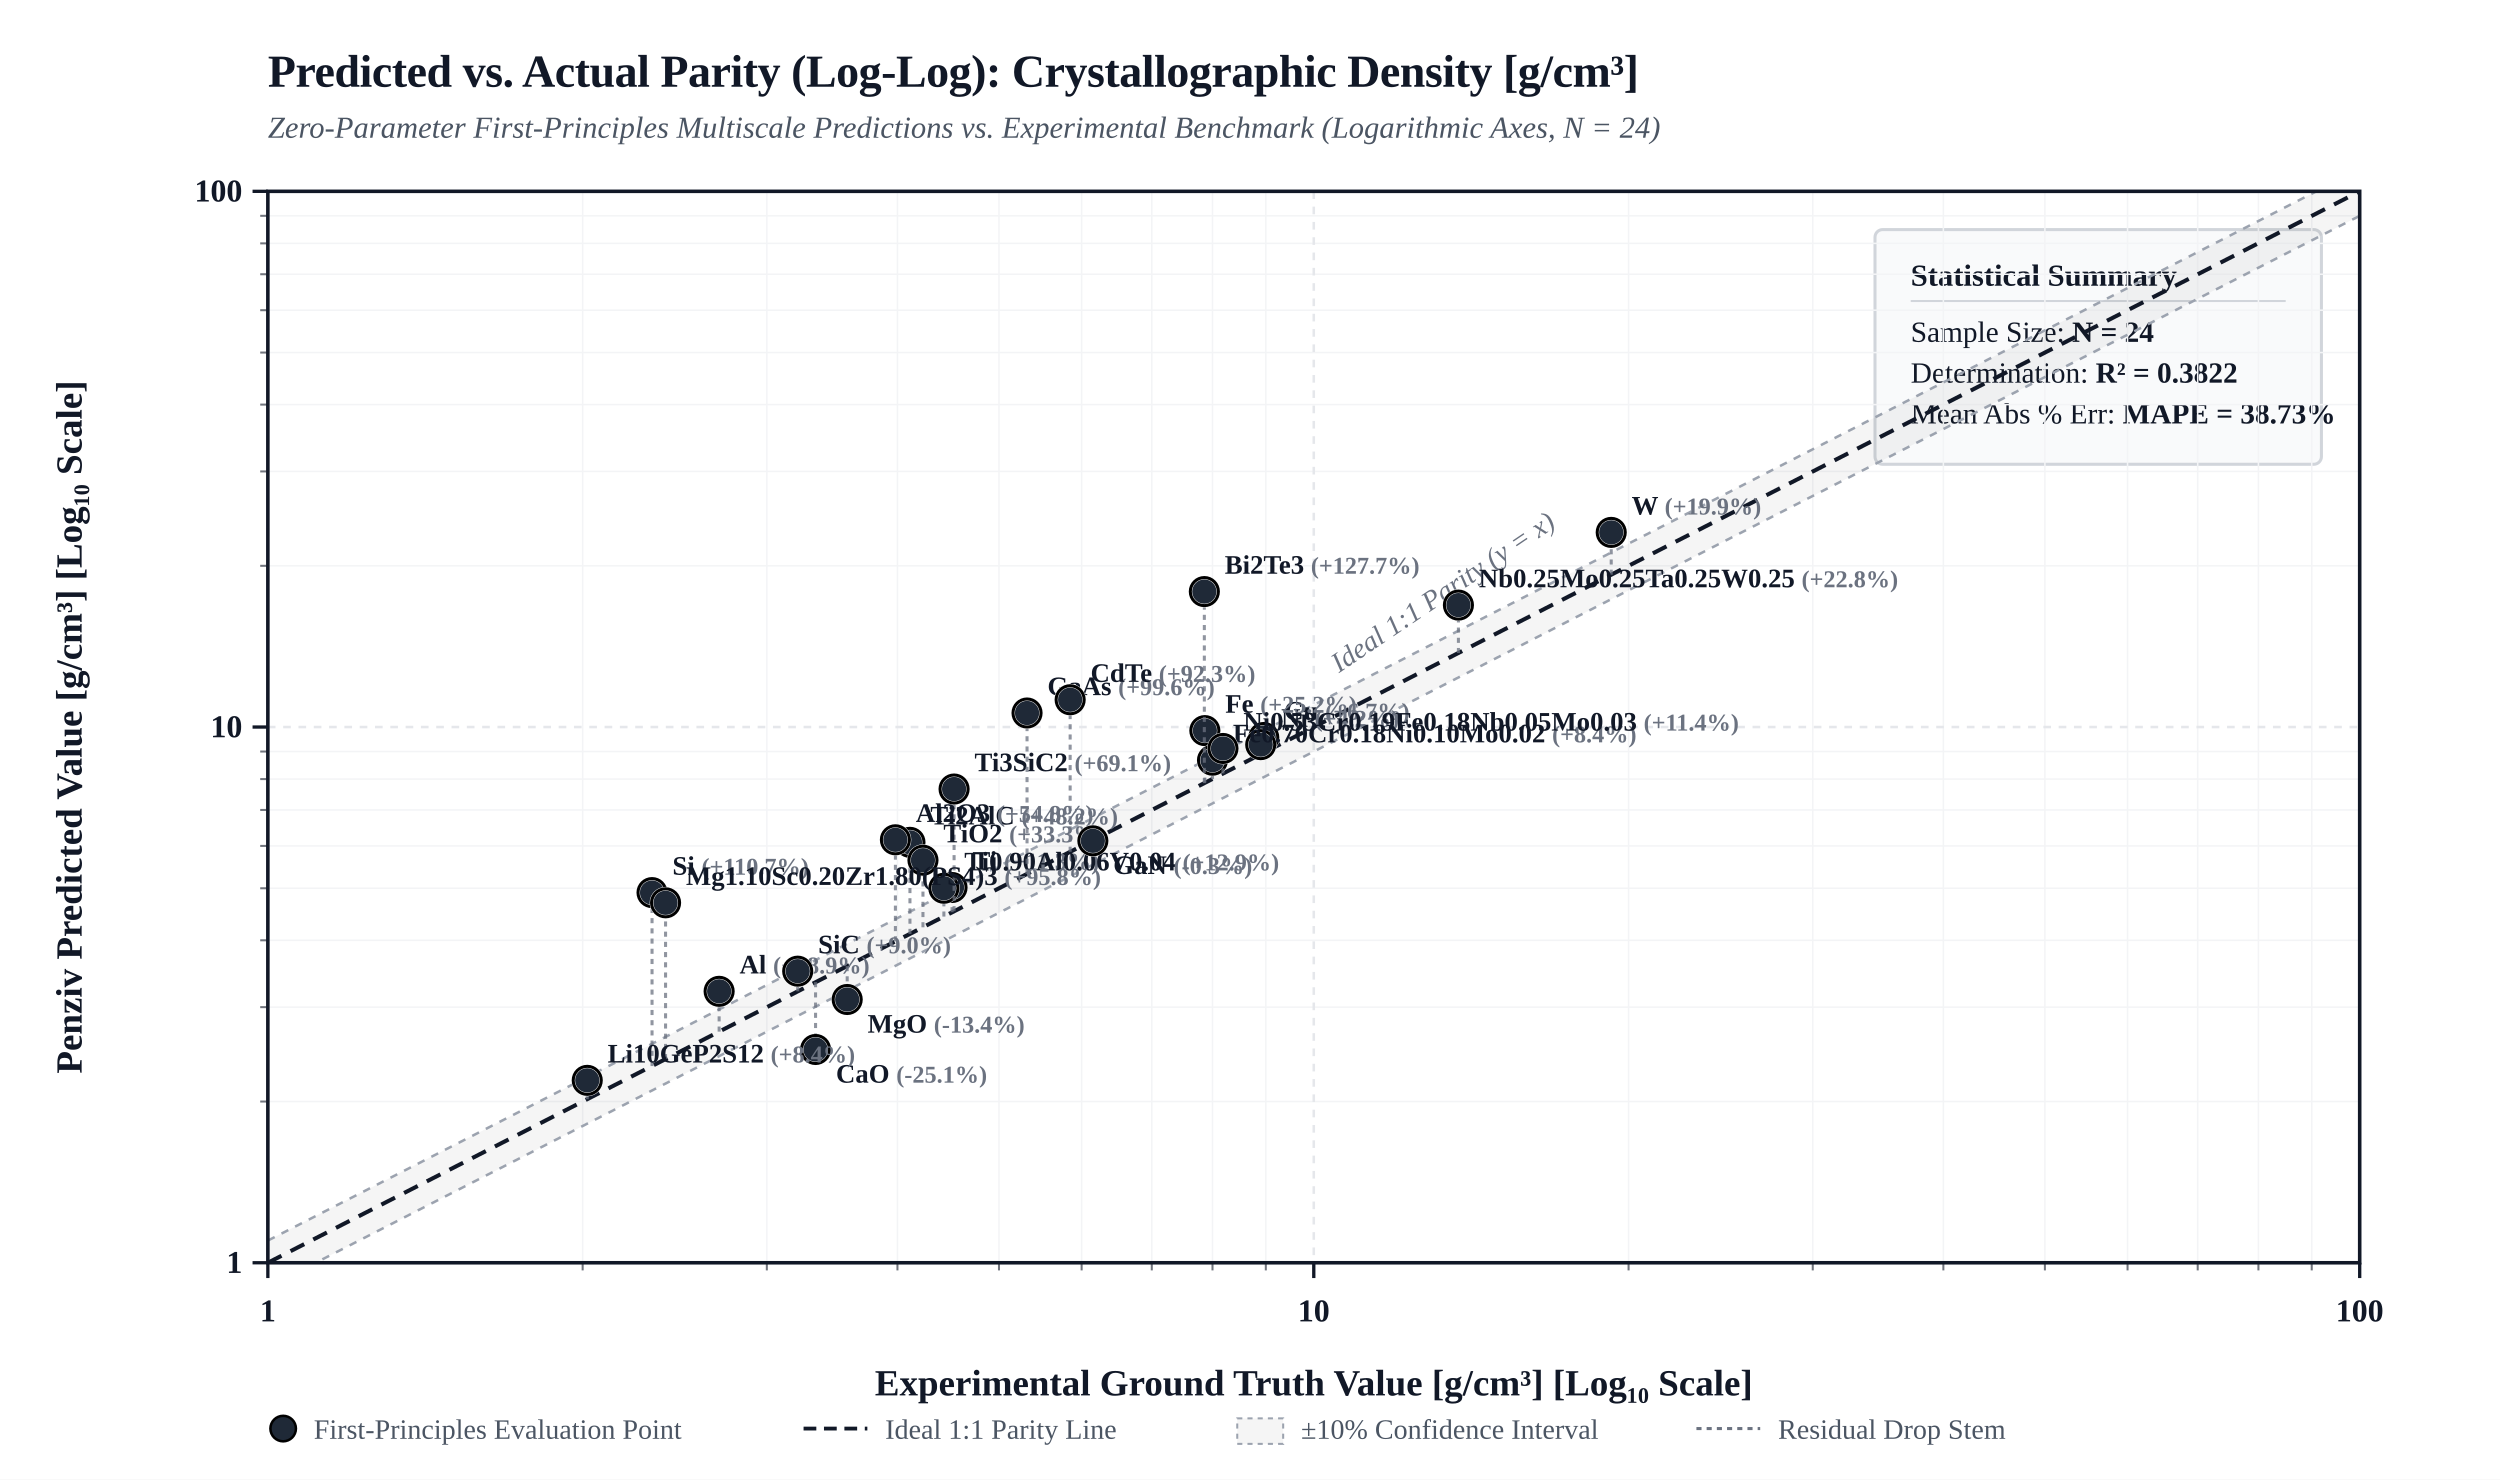
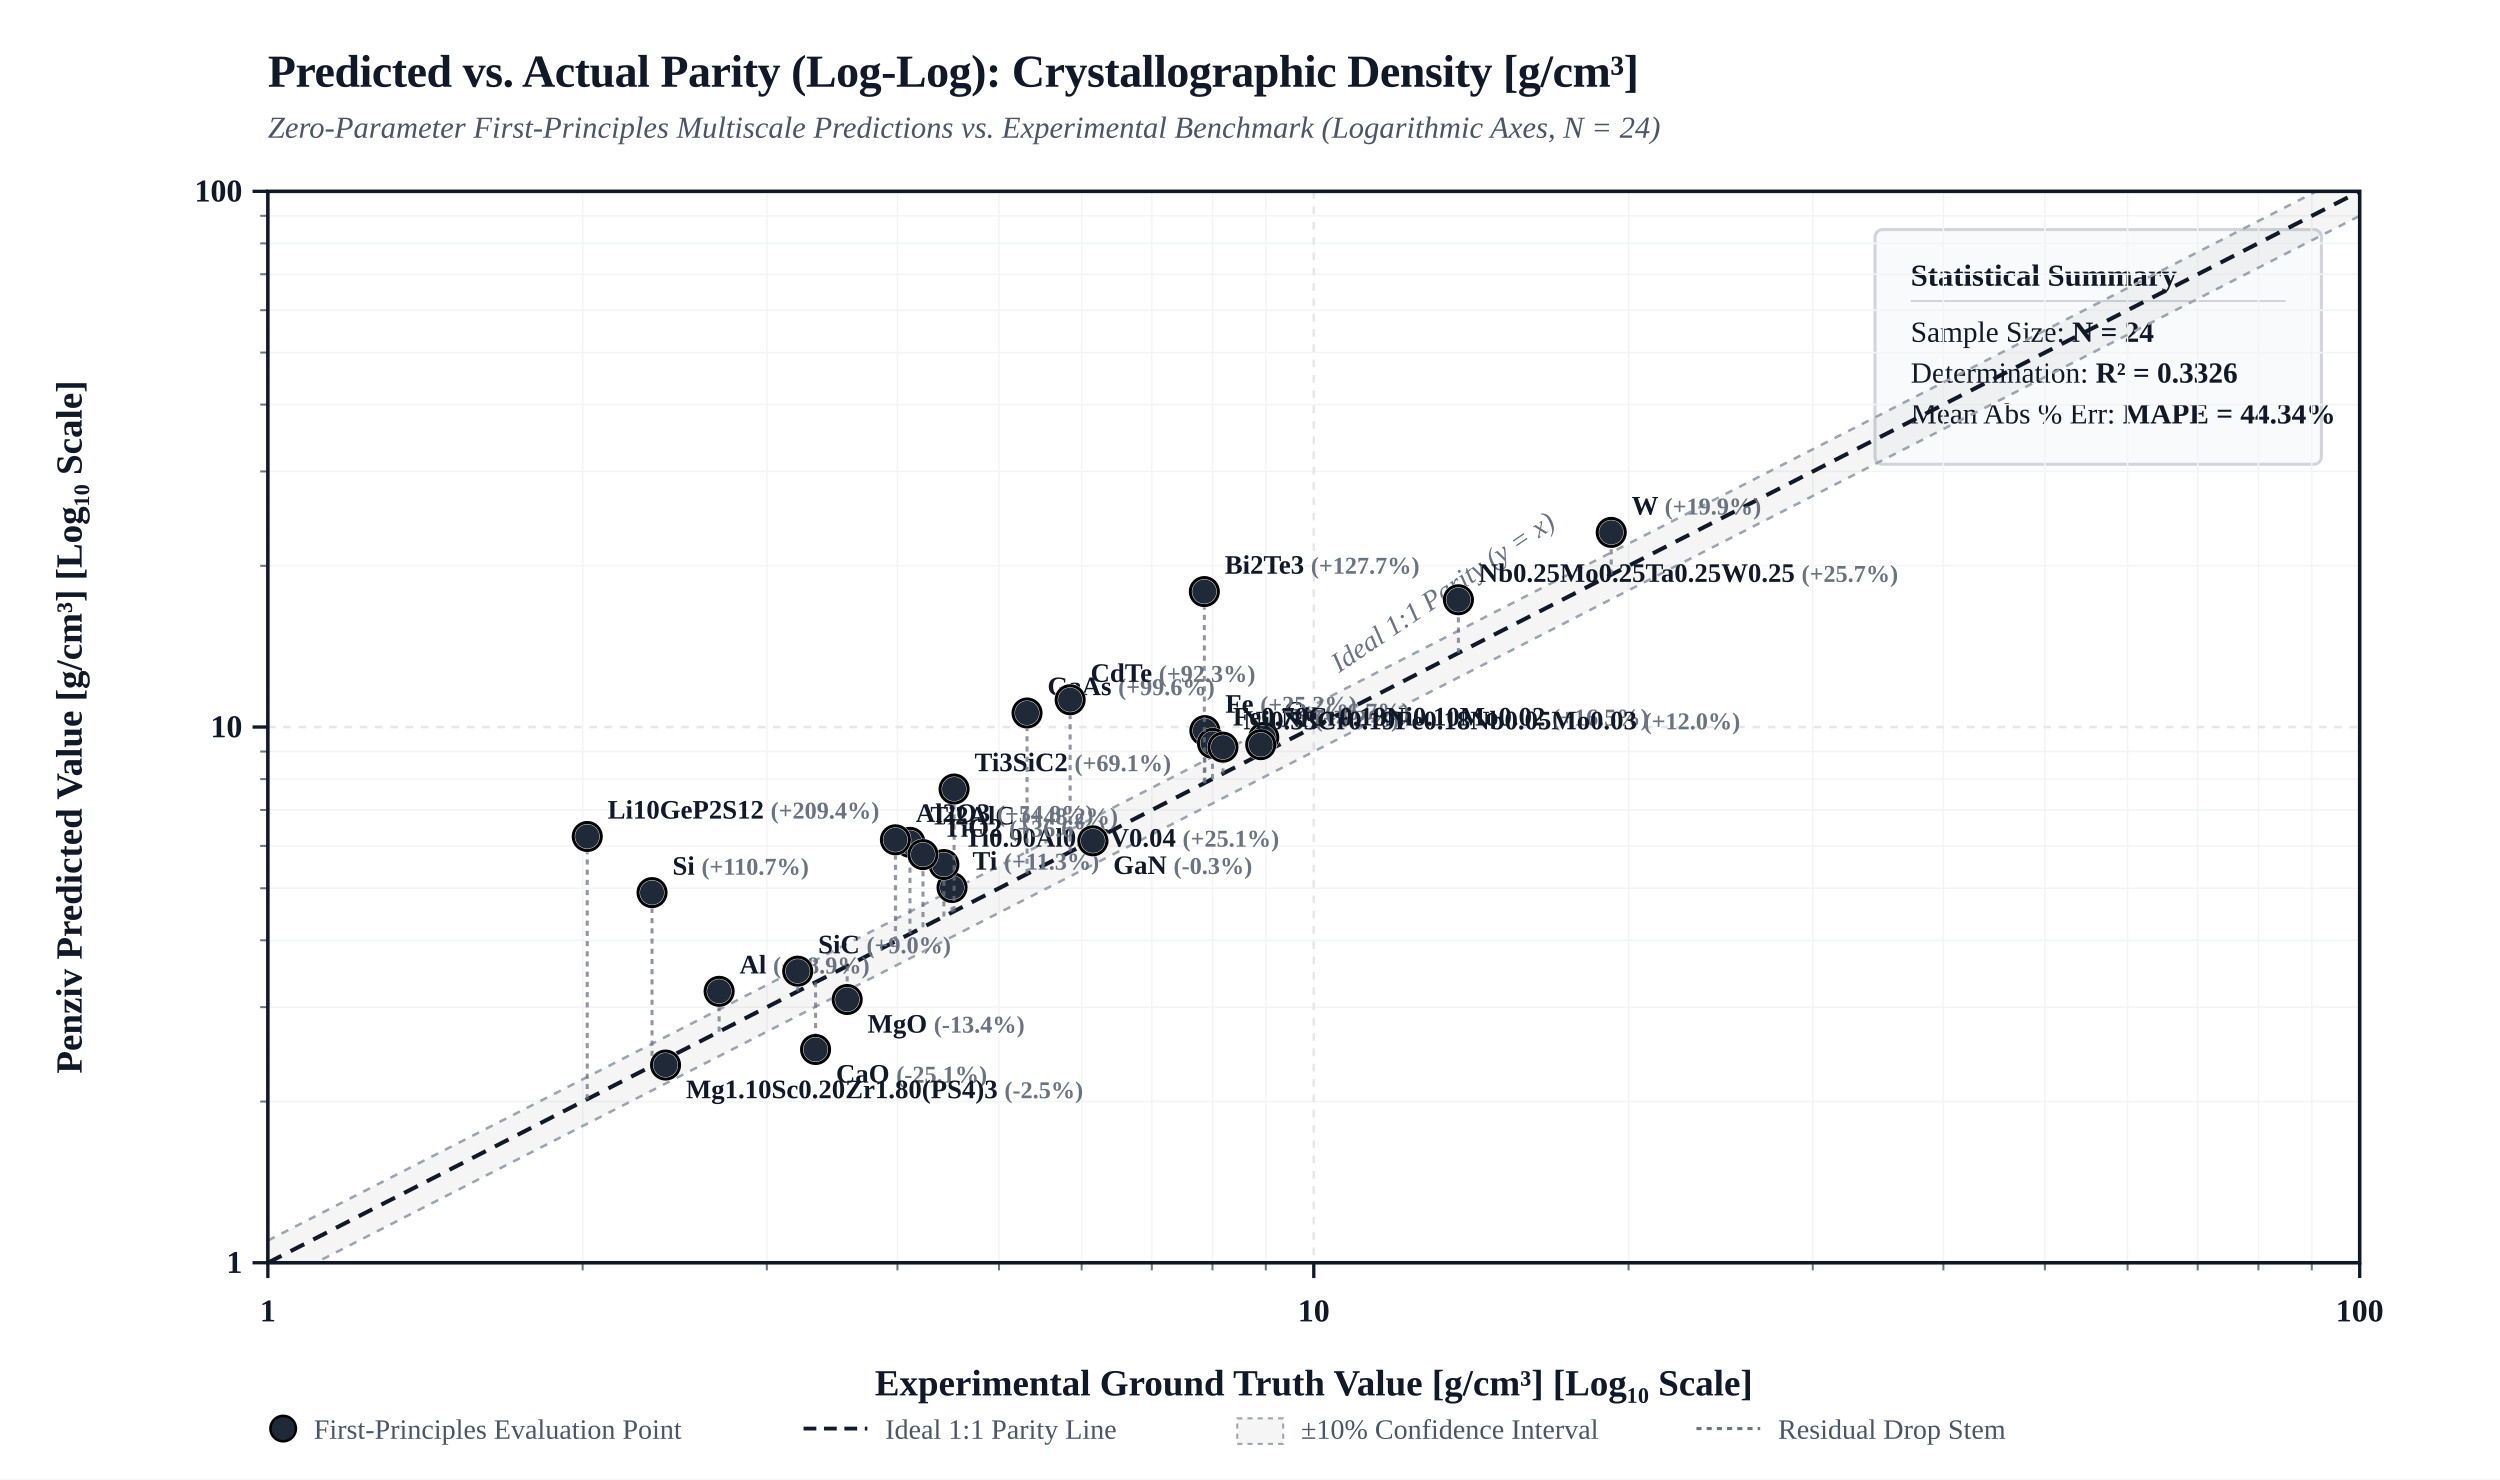
<svg xmlns="http://www.w3.org/2000/svg" viewBox="0 0 980 580" width="100%" height="auto" style="background-color: #FFFFFF; border: 1px solid #E5E7EB; border-radius: 4px; font-family: 'Times New Roman', Times, 'DejaVu Serif', 'TeX Gyre Termes', Georgia, serif;">
  <defs>
    <clipPath id="plotClip">
      <rect x="105" y="75" width="820" height="420" />
    </clipPath>
  </defs>
  <rect x="0" y="0" width="980" height="580" fill="#FFFFFF" />
  <text x="105" y="34" fill="#111827" font-size="18" font-weight="bold" letter-spacing="-0.01em">Predicted vs. Actual Parity (Log-Log): Crystallographic Density [g/cm³]</text>
  <text x="105" y="54" fill="#4B5563" font-size="12" font-style="italic">Zero-Parameter First-Principles Multiscale Predictions vs. Experimental Benchmark (Logarithmic Axes, N = 24)</text>
  <g transform="translate(735, 90)">
    <rect width="175" height="92" rx="3" fill="#F9FAFB" stroke="#D1D5DB" stroke-width="1.2" />
    <text x="14" y="22" fill="#111827" font-size="12" font-weight="bold">Statistical Summary</text>
    <line x1="14" y1="28" x2="161" y2="28" stroke="#D1D5DB" stroke-width="0.8" />
    <text x="14" y="44" fill="#111827" font-size="11.5">Sample Size: <tspan font-weight="bold">N = 24</tspan>
    </text>
-     <text x="14" y="60" fill="#111827" font-size="11.5">Determination: <tspan font-weight="bold">R² = 0.3822</tspan>
+     <text x="14" y="60" fill="#111827" font-size="11.5">Determination: <tspan font-weight="bold">R² = 0.3326</tspan>
    </text>
-     <text x="14" y="76" fill="#111827" font-size="11.5">Mean Abs % Err: <tspan font-weight="bold">MAPE = 38.73%</tspan>
+     <text x="14" y="76" fill="#111827" font-size="11.5">Mean Abs % Err: <tspan font-weight="bold">MAPE = 44.34%</tspan>
    </text>
  </g>
  <line x1="228.4" y1="75" x2="228.4" y2="495" stroke="#F3F4F6" stroke-width="0.6" />
  <line x1="105" y1="431.8" x2="925" y2="431.8" stroke="#F3F4F6" stroke-width="0.6" />
  <line x1="102" y1="431.8" x2="105" y2="431.8" stroke="#111827" stroke-width="0.8" opacity="0.6" />
  <line x1="228.4" y1="495" x2="228.4" y2="498" stroke="#111827" stroke-width="0.8" opacity="0.6" />
  <line x1="300.6" y1="75" x2="300.6" y2="495" stroke="#F3F4F6" stroke-width="0.6" />
  <line x1="105" y1="394.8" x2="925" y2="394.8" stroke="#F3F4F6" stroke-width="0.6" />
  <line x1="102" y1="394.8" x2="105" y2="394.8" stroke="#111827" stroke-width="0.8" opacity="0.6" />
  <line x1="300.6" y1="495" x2="300.6" y2="498" stroke="#111827" stroke-width="0.8" opacity="0.6" />
  <line x1="351.8" y1="75" x2="351.8" y2="495" stroke="#F3F4F6" stroke-width="0.6" />
  <line x1="105" y1="368.6" x2="925" y2="368.6" stroke="#F3F4F6" stroke-width="0.6" />
  <line x1="102" y1="368.6" x2="105" y2="368.6" stroke="#111827" stroke-width="0.8" opacity="0.6" />
  <line x1="351.8" y1="495" x2="351.8" y2="498" stroke="#111827" stroke-width="0.8" opacity="0.6" />
  <line x1="391.6" y1="75" x2="391.6" y2="495" stroke="#F3F4F6" stroke-width="0.6" />
  <line x1="105" y1="348.2" x2="925" y2="348.2" stroke="#F3F4F6" stroke-width="0.6" />
  <line x1="102" y1="348.2" x2="105" y2="348.2" stroke="#111827" stroke-width="0.8" opacity="0.6" />
  <line x1="391.6" y1="495" x2="391.6" y2="498" stroke="#111827" stroke-width="0.8" opacity="0.6" />
  <line x1="424.0" y1="75" x2="424.0" y2="495" stroke="#F3F4F6" stroke-width="0.6" />
  <line x1="105" y1="331.6" x2="925" y2="331.6" stroke="#F3F4F6" stroke-width="0.6" />
  <line x1="102" y1="331.6" x2="105" y2="331.6" stroke="#111827" stroke-width="0.8" opacity="0.6" />
  <line x1="424.0" y1="495" x2="424.0" y2="498" stroke="#111827" stroke-width="0.8" opacity="0.6" />
  <line x1="451.5" y1="75" x2="451.5" y2="495" stroke="#F3F4F6" stroke-width="0.6" />
  <line x1="105" y1="317.5" x2="925" y2="317.5" stroke="#F3F4F6" stroke-width="0.6" />
  <line x1="102" y1="317.5" x2="105" y2="317.5" stroke="#111827" stroke-width="0.8" opacity="0.6" />
  <line x1="451.5" y1="495" x2="451.5" y2="498" stroke="#111827" stroke-width="0.8" opacity="0.6" />
  <line x1="475.3" y1="75" x2="475.3" y2="495" stroke="#F3F4F6" stroke-width="0.6" />
  <line x1="105" y1="305.4" x2="925" y2="305.4" stroke="#F3F4F6" stroke-width="0.6" />
  <line x1="102" y1="305.4" x2="105" y2="305.4" stroke="#111827" stroke-width="0.8" opacity="0.6" />
  <line x1="475.3" y1="495" x2="475.3" y2="498" stroke="#111827" stroke-width="0.8" opacity="0.6" />
  <line x1="496.2" y1="75" x2="496.2" y2="495" stroke="#F3F4F6" stroke-width="0.6" />
  <line x1="105" y1="294.6" x2="925" y2="294.6" stroke="#F3F4F6" stroke-width="0.6" />
  <line x1="102" y1="294.6" x2="105" y2="294.6" stroke="#111827" stroke-width="0.8" opacity="0.6" />
  <line x1="496.2" y1="495" x2="496.2" y2="498" stroke="#111827" stroke-width="0.8" opacity="0.6" />
  <line x1="638.4" y1="75" x2="638.4" y2="495" stroke="#F3F4F6" stroke-width="0.6" />
  <line x1="105" y1="221.8" x2="925" y2="221.8" stroke="#F3F4F6" stroke-width="0.6" />
  <line x1="102" y1="221.8" x2="105" y2="221.8" stroke="#111827" stroke-width="0.8" opacity="0.6" />
  <line x1="638.4" y1="495" x2="638.4" y2="498" stroke="#111827" stroke-width="0.8" opacity="0.6" />
  <line x1="710.6" y1="75" x2="710.6" y2="495" stroke="#F3F4F6" stroke-width="0.6" />
  <line x1="105" y1="184.8" x2="925" y2="184.8" stroke="#F3F4F6" stroke-width="0.6" />
  <line x1="102" y1="184.8" x2="105" y2="184.8" stroke="#111827" stroke-width="0.8" opacity="0.6" />
  <line x1="710.6" y1="495" x2="710.6" y2="498" stroke="#111827" stroke-width="0.8" opacity="0.6" />
  <line x1="761.8" y1="75" x2="761.8" y2="495" stroke="#F3F4F6" stroke-width="0.6" />
  <line x1="105" y1="158.6" x2="925" y2="158.6" stroke="#F3F4F6" stroke-width="0.6" />
  <line x1="102" y1="158.6" x2="105" y2="158.6" stroke="#111827" stroke-width="0.8" opacity="0.6" />
  <line x1="761.8" y1="495" x2="761.8" y2="498" stroke="#111827" stroke-width="0.8" opacity="0.6" />
  <line x1="801.6" y1="75" x2="801.6" y2="495" stroke="#F3F4F6" stroke-width="0.6" />
  <line x1="105" y1="138.2" x2="925" y2="138.2" stroke="#F3F4F6" stroke-width="0.6" />
  <line x1="102" y1="138.2" x2="105" y2="138.2" stroke="#111827" stroke-width="0.8" opacity="0.6" />
  <line x1="801.6" y1="495" x2="801.6" y2="498" stroke="#111827" stroke-width="0.8" opacity="0.6" />
  <line x1="834.0" y1="75" x2="834.0" y2="495" stroke="#F3F4F6" stroke-width="0.6" />
  <line x1="105" y1="121.6" x2="925" y2="121.6" stroke="#F3F4F6" stroke-width="0.6" />
  <line x1="102" y1="121.6" x2="105" y2="121.6" stroke="#111827" stroke-width="0.8" opacity="0.6" />
  <line x1="834.0" y1="495" x2="834.0" y2="498" stroke="#111827" stroke-width="0.8" opacity="0.6" />
  <line x1="861.5" y1="75" x2="861.5" y2="495" stroke="#F3F4F6" stroke-width="0.6" />
  <line x1="105" y1="107.5" x2="925" y2="107.5" stroke="#F3F4F6" stroke-width="0.6" />
  <line x1="102" y1="107.5" x2="105" y2="107.5" stroke="#111827" stroke-width="0.8" opacity="0.6" />
  <line x1="861.5" y1="495" x2="861.5" y2="498" stroke="#111827" stroke-width="0.8" opacity="0.6" />
  <line x1="885.3" y1="75" x2="885.3" y2="495" stroke="#F3F4F6" stroke-width="0.6" />
  <line x1="105" y1="95.4" x2="925" y2="95.4" stroke="#F3F4F6" stroke-width="0.6" />
  <line x1="102" y1="95.4" x2="105" y2="95.4" stroke="#111827" stroke-width="0.8" opacity="0.6" />
  <line x1="885.3" y1="495" x2="885.3" y2="498" stroke="#111827" stroke-width="0.8" opacity="0.6" />
  <line x1="906.2" y1="75" x2="906.2" y2="495" stroke="#F3F4F6" stroke-width="0.6" />
  <line x1="105" y1="84.6" x2="925" y2="84.6" stroke="#F3F4F6" stroke-width="0.6" />
  <line x1="102" y1="84.6" x2="105" y2="84.6" stroke="#111827" stroke-width="0.8" opacity="0.6" />
  <line x1="906.2" y1="495" x2="906.2" y2="498" stroke="#111827" stroke-width="0.8" opacity="0.6" />
  <line x1="105.0" y1="75" x2="105.0" y2="495" stroke="#E5E7EB" stroke-width="1.0" stroke-dasharray="3,3" />
  <line x1="105" y1="495.0" x2="925" y2="495.0" stroke="#E5E7EB" stroke-width="1.0" stroke-dasharray="3,3" />
  <line x1="99" y1="495.0" x2="105" y2="495.0" stroke="#111827" stroke-width="1.3" />
  <text x="95" y="499.0" fill="#111827" font-size="12.5" font-weight="bold" text-anchor="end">1</text>
  <line x1="105.0" y1="495" x2="105.0" y2="501" stroke="#111827" stroke-width="1.3" />
  <text x="105.0" y="518.0" fill="#111827" font-size="12.5" font-weight="bold" text-anchor="middle">1</text>
  <line x1="515.0" y1="75" x2="515.0" y2="495" stroke="#E5E7EB" stroke-width="1.0" stroke-dasharray="3,3" />
  <line x1="105" y1="285.0" x2="925" y2="285.0" stroke="#E5E7EB" stroke-width="1.0" stroke-dasharray="3,3" />
  <line x1="99" y1="285.0" x2="105" y2="285.0" stroke="#111827" stroke-width="1.3" />
  <text x="95" y="289.0" fill="#111827" font-size="12.5" font-weight="bold" text-anchor="end">10</text>
  <line x1="515.0" y1="495" x2="515.0" y2="501" stroke="#111827" stroke-width="1.3" />
  <text x="515.0" y="518.0" fill="#111827" font-size="12.5" font-weight="bold" text-anchor="middle">10</text>
  <line x1="925.0" y1="75" x2="925.0" y2="495" stroke="#E5E7EB" stroke-width="1.0" stroke-dasharray="3,3" />
  <line x1="105" y1="75.0" x2="925" y2="75.0" stroke="#E5E7EB" stroke-width="1.0" stroke-dasharray="3,3" />
  <line x1="99" y1="75.0" x2="105" y2="75.0" stroke="#111827" stroke-width="1.3" />
  <text x="95" y="79.0" fill="#111827" font-size="12.5" font-weight="bold" text-anchor="end">100</text>
  <line x1="925.0" y1="495" x2="925.0" y2="501" stroke="#111827" stroke-width="1.3" />
  <text x="925.0" y="518.0" fill="#111827" font-size="12.5" font-weight="bold" text-anchor="middle">100</text>
  <polygon points="105.0,486.3 925.0,66.3 925.0,84.6 105.0,504.6" fill="rgba(0, 0, 0, 0.04)" clip-path="url(#plotClip)" />
  <line x1="105.0" y1="486.3" x2="925.0" y2="66.3" stroke="#9CA3AF" stroke-width="1.0" stroke-dasharray="3,3" clip-path="url(#plotClip)" />
  <line x1="105.0" y1="504.6" x2="925.0" y2="84.6" stroke="#9CA3AF" stroke-width="1.0" stroke-dasharray="3,3" clip-path="url(#plotClip)" />
  <line x1="105.0" y1="495.0" x2="925.0" y2="75.0" stroke="#111827" stroke-width="1.6" stroke-dasharray="6,4" clip-path="url(#plotClip)" />
  <text x="535.0" y="273.0" fill="#6B7280" font-size="11" font-style="italic" transform="rotate(-34 515.0 285.0)">Ideal 1:1 Parity (y = x)</text>
  <rect x="105" y="75" width="820" height="420" fill="none" stroke="#111827" stroke-width="1.4" />
  <text x="515.0" y="547.0" fill="#111827" font-size="14.5" font-weight="bold" text-anchor="middle">Experimental Ground Truth Value [g/cm³] [Log₁₀ Scale]</text>
  <text x="32" y="285.0" fill="#111827" font-size="14.5" font-weight="bold" text-anchor="middle" transform="rotate(-90 32 285.0)">Penziv Predicted Value [g/cm³] [Log₁₀ Scale]</text>
  <line x1="495.4" y1="295.0" x2="495.4" y2="289.1" stroke="#6B7280" stroke-width="1.2" stroke-dasharray="2,2" opacity="0.75" clip-path="url(#plotClip)" />
  <circle cx="495.4" cy="289.1" r="5.5" fill="#1F2937" stroke="#FFFFFF" stroke-width="1.5" />
  <circle cx="495.4" cy="289.1" r="5.5" fill="none" stroke="#000000" stroke-width="1.2" />
  <text x="503.4" y="282.1" fill="#111827" font-size="10.5" font-weight="600" text-anchor="start">Cu <tspan fill="#6B7280" font-size="9.5">(+6.7%)</tspan>
  </text>
  <line x1="281.9" y1="404.4" x2="281.9" y2="388.6" stroke="#6B7280" stroke-width="1.2" stroke-dasharray="2,2" opacity="0.75" clip-path="url(#plotClip)" />
  <circle cx="281.9" cy="388.6" r="5.5" fill="#1F2937" stroke="#FFFFFF" stroke-width="1.5" />
  <circle cx="281.9" cy="388.6" r="5.5" fill="none" stroke="#000000" stroke-width="1.2" />
  <text x="289.9" y="381.6" fill="#111827" font-size="10.5" font-weight="600" text-anchor="start">Al <tspan fill="#6B7280" font-size="9.5">(+18.9%)</tspan>
  </text>
  <line x1="494.2" y1="295.6" x2="494.2" y2="291.9" stroke="#6B7280" stroke-width="1.2" stroke-dasharray="2,2" opacity="0.75" clip-path="url(#plotClip)" />
  <circle cx="494.2" cy="291.9" r="5.5" fill="#1F2937" stroke="#FFFFFF" stroke-width="1.5" />
  <circle cx="494.2" cy="291.9" r="5.5" fill="none" stroke="#000000" stroke-width="1.2" />
  <text x="502.2" y="284.9" fill="#111827" font-size="10.5" font-weight="600" text-anchor="start">Ni <tspan fill="#6B7280" font-size="9.5">(+4.2%)</tspan>
  </text>
  <line x1="373.2" y1="357.6" x2="373.2" y2="347.9" stroke="#6B7280" stroke-width="1.2" stroke-dasharray="2,2" opacity="0.75" clip-path="url(#plotClip)" />
  <circle cx="373.2" cy="347.9" r="5.5" fill="#1F2937" stroke="#FFFFFF" stroke-width="1.5" />
  <circle cx="373.2" cy="347.9" r="5.5" fill="none" stroke="#000000" stroke-width="1.2" />
  <text x="381.2" y="340.9" fill="#111827" font-size="10.5" font-weight="600" text-anchor="start">Ti <tspan fill="#6B7280" font-size="9.5">(+11.3%)</tspan>
  </text>
  <line x1="631.6" y1="225.3" x2="631.6" y2="208.7" stroke="#6B7280" stroke-width="1.2" stroke-dasharray="2,2" opacity="0.75" clip-path="url(#plotClip)" />
  <circle cx="631.6" cy="208.7" r="5.5" fill="#1F2937" stroke="#FFFFFF" stroke-width="1.5" />
  <circle cx="631.6" cy="208.7" r="5.5" fill="none" stroke="#000000" stroke-width="1.2" />
  <text x="639.6" y="201.7" fill="#111827" font-size="10.5" font-weight="600" text-anchor="start">W <tspan fill="#6B7280" font-size="9.5">(+19.9%)</tspan>
  </text>
  <line x1="472.3" y1="306.8" x2="472.3" y2="286.4" stroke="#6B7280" stroke-width="1.2" stroke-dasharray="2,2" opacity="0.75" clip-path="url(#plotClip)" />
  <circle cx="472.3" cy="286.4" r="5.5" fill="#1F2937" stroke="#FFFFFF" stroke-width="1.5" />
  <circle cx="472.3" cy="286.4" r="5.5" fill="none" stroke="#000000" stroke-width="1.2" />
  <text x="480.3" y="279.4" fill="#111827" font-size="10.5" font-weight="600" text-anchor="start">Fe <tspan fill="#6B7280" font-size="9.5">(+25.2%)</tspan>
  </text>
-   <line x1="475.3" y1="305.4" x2="475.3" y2="298.0" stroke="#6B7280" stroke-width="1.2" stroke-dasharray="2,2" opacity="0.75" clip-path="url(#plotClip)" />
-   <circle cx="475.3" cy="298.0" r="5.5" fill="#1F2937" stroke="#FFFFFF" stroke-width="1.5" />
-   <circle cx="475.3" cy="298.0" r="5.5" fill="none" stroke="#000000" stroke-width="1.2" />
-   <text x="483.3" y="291.0" fill="#111827" font-size="10.5" font-weight="600" text-anchor="start">Fe0.70Cr0.18Ni0.10Mo0.02 <tspan fill="#6B7280" font-size="9.5">(+8.4%)</tspan>
-   </text>
-   <line x1="479.4" y1="303.2" x2="479.4" y2="293.4" stroke="#6B7280" stroke-width="1.2" stroke-dasharray="2,2" opacity="0.75" clip-path="url(#plotClip)" />
-   <circle cx="479.4" cy="293.4" r="5.5" fill="#1F2937" stroke="#FFFFFF" stroke-width="1.5" />
-   <circle cx="479.4" cy="293.4" r="5.5" fill="none" stroke="#000000" stroke-width="1.2" />
-   <text x="487.4" y="286.4" fill="#111827" font-size="10.5" font-weight="600" text-anchor="start">Ni0.53Cr0.19Fe0.18Nb0.05Mo0.03 <tspan fill="#6B7280" font-size="9.5">(+11.4%)</tspan>
-   </text>
-   <line x1="370.0" y1="359.3" x2="370.0" y2="348.2" stroke="#6B7280" stroke-width="1.2" stroke-dasharray="2,2" opacity="0.75" clip-path="url(#plotClip)" />
-   <circle cx="370.0" cy="348.2" r="5.5" fill="#1F2937" stroke="#FFFFFF" stroke-width="1.5" />
-   <circle cx="370.0" cy="348.2" r="5.5" fill="none" stroke="#000000" stroke-width="1.2" />
-   <text x="378.0" y="341.2" fill="#111827" font-size="10.5" font-weight="600" text-anchor="start">Ti0.90Al0.06V0.04 <tspan fill="#6B7280" font-size="9.5">(+12.9%)</tspan>
-   </text>
-   <line x1="571.7" y1="256.0" x2="571.7" y2="237.2" stroke="#6B7280" stroke-width="1.2" stroke-dasharray="2,2" opacity="0.75" clip-path="url(#plotClip)" />
-   <circle cx="571.7" cy="237.2" r="5.5" fill="#1F2937" stroke="#FFFFFF" stroke-width="1.5" />
-   <circle cx="571.7" cy="237.2" r="5.5" fill="none" stroke="#000000" stroke-width="1.2" />
-   <text x="579.7" y="230.2" fill="#111827" font-size="10.5" font-weight="600" text-anchor="start">Nb0.25Mo0.25Ta0.25W0.25 <tspan fill="#6B7280" font-size="9.5">(+22.8%)</tspan>
+   <line x1="475.3" y1="305.4" x2="475.3" y2="291.4" stroke="#6B7280" stroke-width="1.2" stroke-dasharray="2,2" opacity="0.75" clip-path="url(#plotClip)" />
+   <circle cx="475.3" cy="291.4" r="5.5" fill="#1F2937" stroke="#FFFFFF" stroke-width="1.5" />
+   <circle cx="475.3" cy="291.4" r="5.5" fill="none" stroke="#000000" stroke-width="1.2" />
+   <text x="483.3" y="284.4" fill="#111827" font-size="10.5" font-weight="600" text-anchor="start">Fe0.70Cr0.18Ni0.10Mo0.02 <tspan fill="#6B7280" font-size="9.5">(+16.5%)</tspan>
+   </text>
+   <line x1="479.4" y1="303.2" x2="479.4" y2="292.9" stroke="#6B7280" stroke-width="1.2" stroke-dasharray="2,2" opacity="0.75" clip-path="url(#plotClip)" />
+   <circle cx="479.4" cy="292.9" r="5.5" fill="#1F2937" stroke="#FFFFFF" stroke-width="1.5" />
+   <circle cx="479.4" cy="292.9" r="5.5" fill="none" stroke="#000000" stroke-width="1.2" />
+   <text x="487.4" y="285.9" fill="#111827" font-size="10.5" font-weight="600" text-anchor="start">Ni0.53Cr0.19Fe0.18Nb0.05Mo0.03 <tspan fill="#6B7280" font-size="9.5">(+12.0%)</tspan>
+   </text>
+   <line x1="370.0" y1="359.3" x2="370.0" y2="338.9" stroke="#6B7280" stroke-width="1.2" stroke-dasharray="2,2" opacity="0.75" clip-path="url(#plotClip)" />
+   <circle cx="370.0" cy="338.9" r="5.5" fill="#1F2937" stroke="#FFFFFF" stroke-width="1.5" />
+   <circle cx="370.0" cy="338.9" r="5.5" fill="none" stroke="#000000" stroke-width="1.2" />
+   <text x="378.0" y="331.9" fill="#111827" font-size="10.5" font-weight="600" text-anchor="start">Ti0.90Al0.06V0.04 <tspan fill="#6B7280" font-size="9.5">(+25.1%)</tspan>
+   </text>
+   <line x1="571.7" y1="256.0" x2="571.7" y2="235.1" stroke="#6B7280" stroke-width="1.2" stroke-dasharray="2,2" opacity="0.75" clip-path="url(#plotClip)" />
+   <circle cx="571.7" cy="235.1" r="5.5" fill="#1F2937" stroke="#FFFFFF" stroke-width="1.5" />
+   <circle cx="571.7" cy="235.1" r="5.5" fill="none" stroke="#000000" stroke-width="1.2" />
+   <text x="579.7" y="228.1" fill="#111827" font-size="10.5" font-weight="600" text-anchor="start">Nb0.25Mo0.25Ta0.25W0.25 <tspan fill="#6B7280" font-size="9.5">(+25.7%)</tspan>
  </text>
  <line x1="374.0" y1="357.2" x2="374.0" y2="309.3" stroke="#6B7280" stroke-width="1.2" stroke-dasharray="2,2" opacity="0.75" clip-path="url(#plotClip)" />
  <circle cx="374.0" cy="309.3" r="5.5" fill="#1F2937" stroke="#FFFFFF" stroke-width="1.5" />
  <circle cx="374.0" cy="309.3" r="5.5" fill="none" stroke="#000000" stroke-width="1.2" />
  <text x="382.0" y="302.3" fill="#111827" font-size="10.5" font-weight="600" text-anchor="start">Ti3SiC2 <tspan fill="#6B7280" font-size="9.5">(+69.1%)</tspan>
  </text>
  <line x1="356.7" y1="366.1" x2="356.7" y2="330.2" stroke="#6B7280" stroke-width="1.2" stroke-dasharray="2,2" opacity="0.75" clip-path="url(#plotClip)" />
  <circle cx="356.7" cy="330.2" r="5.5" fill="#1F2937" stroke="#FFFFFF" stroke-width="1.5" />
  <circle cx="356.7" cy="330.2" r="5.5" fill="none" stroke="#000000" stroke-width="1.2" />
  <text x="364.7" y="323.2" fill="#111827" font-size="10.5" font-weight="600" text-anchor="start">Ti2AlC <tspan fill="#6B7280" font-size="9.5">(+48.2%)</tspan>
  </text>
  <line x1="319.7" y1="385.0" x2="319.7" y2="411.4" stroke="#6B7280" stroke-width="1.2" stroke-dasharray="2,2" opacity="0.75" clip-path="url(#plotClip)" />
  <circle cx="319.7" cy="411.4" r="5.5" fill="#1F2937" stroke="#FFFFFF" stroke-width="1.5" />
  <circle cx="319.7" cy="411.4" r="5.5" fill="none" stroke="#000000" stroke-width="1.2" />
  <text x="327.7" y="424.4" fill="#111827" font-size="10.5" font-weight="600" text-anchor="start">CaO <tspan fill="#6B7280" font-size="9.5">(-25.1%)</tspan>
  </text>
  <line x1="332.1" y1="378.7" x2="332.1" y2="391.8" stroke="#6B7280" stroke-width="1.2" stroke-dasharray="2,2" opacity="0.75" clip-path="url(#plotClip)" />
  <circle cx="332.1" cy="391.8" r="5.5" fill="#1F2937" stroke="#FFFFFF" stroke-width="1.5" />
  <circle cx="332.1" cy="391.8" r="5.5" fill="none" stroke="#000000" stroke-width="1.2" />
  <text x="340.1" y="404.8" fill="#111827" font-size="10.5" font-weight="600" text-anchor="start">MgO <tspan fill="#6B7280" font-size="9.5">(-13.4%)</tspan>
  </text>
  <line x1="351.0" y1="369.0" x2="351.0" y2="329.2" stroke="#6B7280" stroke-width="1.2" stroke-dasharray="2,2" opacity="0.75" clip-path="url(#plotClip)" />
  <circle cx="351.0" cy="329.2" r="5.5" fill="#1F2937" stroke="#FFFFFF" stroke-width="1.5" />
  <circle cx="351.0" cy="329.2" r="5.5" fill="none" stroke="#000000" stroke-width="1.2" />
  <text x="359.0" y="322.2" fill="#111827" font-size="10.5" font-weight="600" text-anchor="start">Al2O3 <tspan fill="#6B7280" font-size="9.5">(+54.8%)</tspan>
  </text>
-   <line x1="361.8" y1="363.5" x2="361.8" y2="337.2" stroke="#6B7280" stroke-width="1.2" stroke-dasharray="2,2" opacity="0.75" clip-path="url(#plotClip)" />
-   <circle cx="361.8" cy="337.2" r="5.5" fill="#1F2937" stroke="#FFFFFF" stroke-width="1.5" />
-   <circle cx="361.8" cy="337.2" r="5.5" fill="none" stroke="#000000" stroke-width="1.2" />
-   <text x="369.8" y="330.2" fill="#111827" font-size="10.5" font-weight="600" text-anchor="start">TiO2 <tspan fill="#6B7280" font-size="9.5">(+33.3%)</tspan>
+   <line x1="361.8" y1="363.5" x2="361.8" y2="335.0" stroke="#6B7280" stroke-width="1.2" stroke-dasharray="2,2" opacity="0.75" clip-path="url(#plotClip)" />
+   <circle cx="361.8" cy="335.0" r="5.5" fill="#1F2937" stroke="#FFFFFF" stroke-width="1.5" />
+   <circle cx="361.8" cy="335.0" r="5.5" fill="none" stroke="#000000" stroke-width="1.2" />
+   <text x="369.8" y="328.0" fill="#111827" font-size="10.5" font-weight="600" text-anchor="start">TiO2 <tspan fill="#6B7280" font-size="9.5">(+36.6%)</tspan>
  </text>
  <line x1="312.7" y1="388.6" x2="312.7" y2="380.7" stroke="#6B7280" stroke-width="1.2" stroke-dasharray="2,2" opacity="0.75" clip-path="url(#plotClip)" />
  <circle cx="312.7" cy="380.7" r="5.5" fill="#1F2937" stroke="#FFFFFF" stroke-width="1.5" />
  <circle cx="312.7" cy="380.7" r="5.5" fill="none" stroke="#000000" stroke-width="1.2" />
  <text x="320.7" y="373.7" fill="#111827" font-size="10.5" font-weight="600" text-anchor="start">SiC <tspan fill="#6B7280" font-size="9.5">(+9.0%)</tspan>
  </text>
  <line x1="428.4" y1="329.3" x2="428.4" y2="329.6" stroke="#6B7280" stroke-width="1.2" stroke-dasharray="2,2" opacity="0.75" clip-path="url(#plotClip)" />
  <circle cx="428.4" cy="329.6" r="5.5" fill="#1F2937" stroke="#FFFFFF" stroke-width="1.5" />
  <circle cx="428.4" cy="329.6" r="5.5" fill="none" stroke="#000000" stroke-width="1.2" />
  <text x="436.4" y="342.6" fill="#111827" font-size="10.5" font-weight="600" text-anchor="start">GaN <tspan fill="#6B7280" font-size="9.5">(-0.3%)</tspan>
  </text>
  <line x1="255.6" y1="417.9" x2="255.6" y2="349.9" stroke="#6B7280" stroke-width="1.2" stroke-dasharray="2,2" opacity="0.75" clip-path="url(#plotClip)" />
  <circle cx="255.6" cy="349.9" r="5.5" fill="#1F2937" stroke="#FFFFFF" stroke-width="1.5" />
  <circle cx="255.6" cy="349.9" r="5.5" fill="none" stroke="#000000" stroke-width="1.2" />
  <text x="263.6" y="342.9" fill="#111827" font-size="10.5" font-weight="600" text-anchor="start">Si <tspan fill="#6B7280" font-size="9.5">(+110.7%)</tspan>
  </text>
  <line x1="402.6" y1="342.6" x2="402.6" y2="279.5" stroke="#6B7280" stroke-width="1.2" stroke-dasharray="2,2" opacity="0.75" clip-path="url(#plotClip)" />
  <circle cx="402.6" cy="279.5" r="5.5" fill="#1F2937" stroke="#FFFFFF" stroke-width="1.5" />
  <circle cx="402.6" cy="279.5" r="5.5" fill="none" stroke="#000000" stroke-width="1.2" />
  <text x="410.6" y="272.5" fill="#111827" font-size="10.5" font-weight="600" text-anchor="start">GaAs <tspan fill="#6B7280" font-size="9.5">(+99.6%)</tspan>
  </text>
  <line x1="419.5" y1="333.9" x2="419.5" y2="274.3" stroke="#6B7280" stroke-width="1.2" stroke-dasharray="2,2" opacity="0.75" clip-path="url(#plotClip)" />
  <circle cx="419.5" cy="274.3" r="5.5" fill="#1F2937" stroke="#FFFFFF" stroke-width="1.5" />
  <circle cx="419.5" cy="274.3" r="5.5" fill="none" stroke="#000000" stroke-width="1.2" />
  <text x="427.5" y="267.3" fill="#111827" font-size="10.5" font-weight="600" text-anchor="start">CdTe <tspan fill="#6B7280" font-size="9.5">(+92.3%)</tspan>
  </text>
  <line x1="472.1" y1="307.0" x2="472.1" y2="231.9" stroke="#6B7280" stroke-width="1.2" stroke-dasharray="2,2" opacity="0.75" clip-path="url(#plotClip)" />
  <circle cx="472.1" cy="231.9" r="5.5" fill="#1F2937" stroke="#FFFFFF" stroke-width="1.5" />
  <circle cx="472.1" cy="231.9" r="5.5" fill="none" stroke="#000000" stroke-width="1.2" />
  <text x="480.1" y="224.9" fill="#111827" font-size="10.5" font-weight="600" text-anchor="start">Bi2Te3 <tspan fill="#6B7280" font-size="9.5">(+127.7%)</tspan>
  </text>
-   <line x1="260.9" y1="415.2" x2="260.9" y2="353.9" stroke="#6B7280" stroke-width="1.2" stroke-dasharray="2,2" opacity="0.75" clip-path="url(#plotClip)" />
-   <circle cx="260.9" cy="353.9" r="5.5" fill="#1F2937" stroke="#FFFFFF" stroke-width="1.5" />
-   <circle cx="260.9" cy="353.9" r="5.5" fill="none" stroke="#000000" stroke-width="1.2" />
-   <text x="268.9" y="346.9" fill="#111827" font-size="10.5" font-weight="600" text-anchor="start">Mg1.10Sc0.20Zr1.80(PS4)3 <tspan fill="#6B7280" font-size="9.5">(+95.8%)</tspan>
-   </text>
-   <line x1="230.2" y1="430.9" x2="230.2" y2="423.5" stroke="#6B7280" stroke-width="1.2" stroke-dasharray="2,2" opacity="0.75" clip-path="url(#plotClip)" />
-   <circle cx="230.2" cy="423.5" r="5.5" fill="#1F2937" stroke="#FFFFFF" stroke-width="1.5" />
-   <circle cx="230.2" cy="423.5" r="5.5" fill="none" stroke="#000000" stroke-width="1.2" />
-   <text x="238.2" y="416.5" fill="#111827" font-size="10.5" font-weight="600" text-anchor="start">Li10GeP2S12 <tspan fill="#6B7280" font-size="9.5">(+8.4%)</tspan>
+   <line x1="260.9" y1="415.2" x2="260.9" y2="417.5" stroke="#6B7280" stroke-width="1.2" stroke-dasharray="2,2" opacity="0.75" clip-path="url(#plotClip)" />
+   <circle cx="260.9" cy="417.5" r="5.5" fill="#1F2937" stroke="#FFFFFF" stroke-width="1.5" />
+   <circle cx="260.9" cy="417.5" r="5.5" fill="none" stroke="#000000" stroke-width="1.2" />
+   <text x="268.9" y="430.5" fill="#111827" font-size="10.5" font-weight="600" text-anchor="start">Mg1.10Sc0.20Zr1.80(PS4)3 <tspan fill="#6B7280" font-size="9.5">(-2.5%)</tspan>
+   </text>
+   <line x1="230.2" y1="430.9" x2="230.2" y2="327.9" stroke="#6B7280" stroke-width="1.2" stroke-dasharray="2,2" opacity="0.75" clip-path="url(#plotClip)" />
+   <circle cx="230.2" cy="327.9" r="5.5" fill="#1F2937" stroke="#FFFFFF" stroke-width="1.5" />
+   <circle cx="230.2" cy="327.9" r="5.5" fill="none" stroke="#000000" stroke-width="1.2" />
+   <text x="238.2" y="320.9" fill="#111827" font-size="10.5" font-weight="600" text-anchor="start">Li10GeP2S12 <tspan fill="#6B7280" font-size="9.5">(+209.4%)</tspan>
  </text>
  <g transform="translate(105, 564)" font-size="11" fill="#4B5563">
    <circle cx="6" cy="-4" r="5" fill="#1F2937" stroke="#000000" stroke-width="1.0" />
    <text x="18" y="0">First-Principles Evaluation Point</text>
    <line x1="210" y1="-4" x2="235" y2="-4" stroke="#111827" stroke-dasharray="5,3" stroke-width="1.5" />
    <text x="242" y="0">Ideal 1:1 Parity Line</text>
    <rect x="380" y="-8" width="18" height="10" fill="rgba(0, 0, 0, 0.04)" stroke="#9CA3AF" stroke-dasharray="2,2" stroke-width="0.8" />
    <text x="405" y="0">±10% Confidence Interval</text>
    <line x1="560" y1="-4" x2="585" y2="-4" stroke="#6B7280" stroke-dasharray="2,2" stroke-width="1.2" />
    <text x="592" y="0">Residual Drop Stem</text>
  </g>
</svg>
